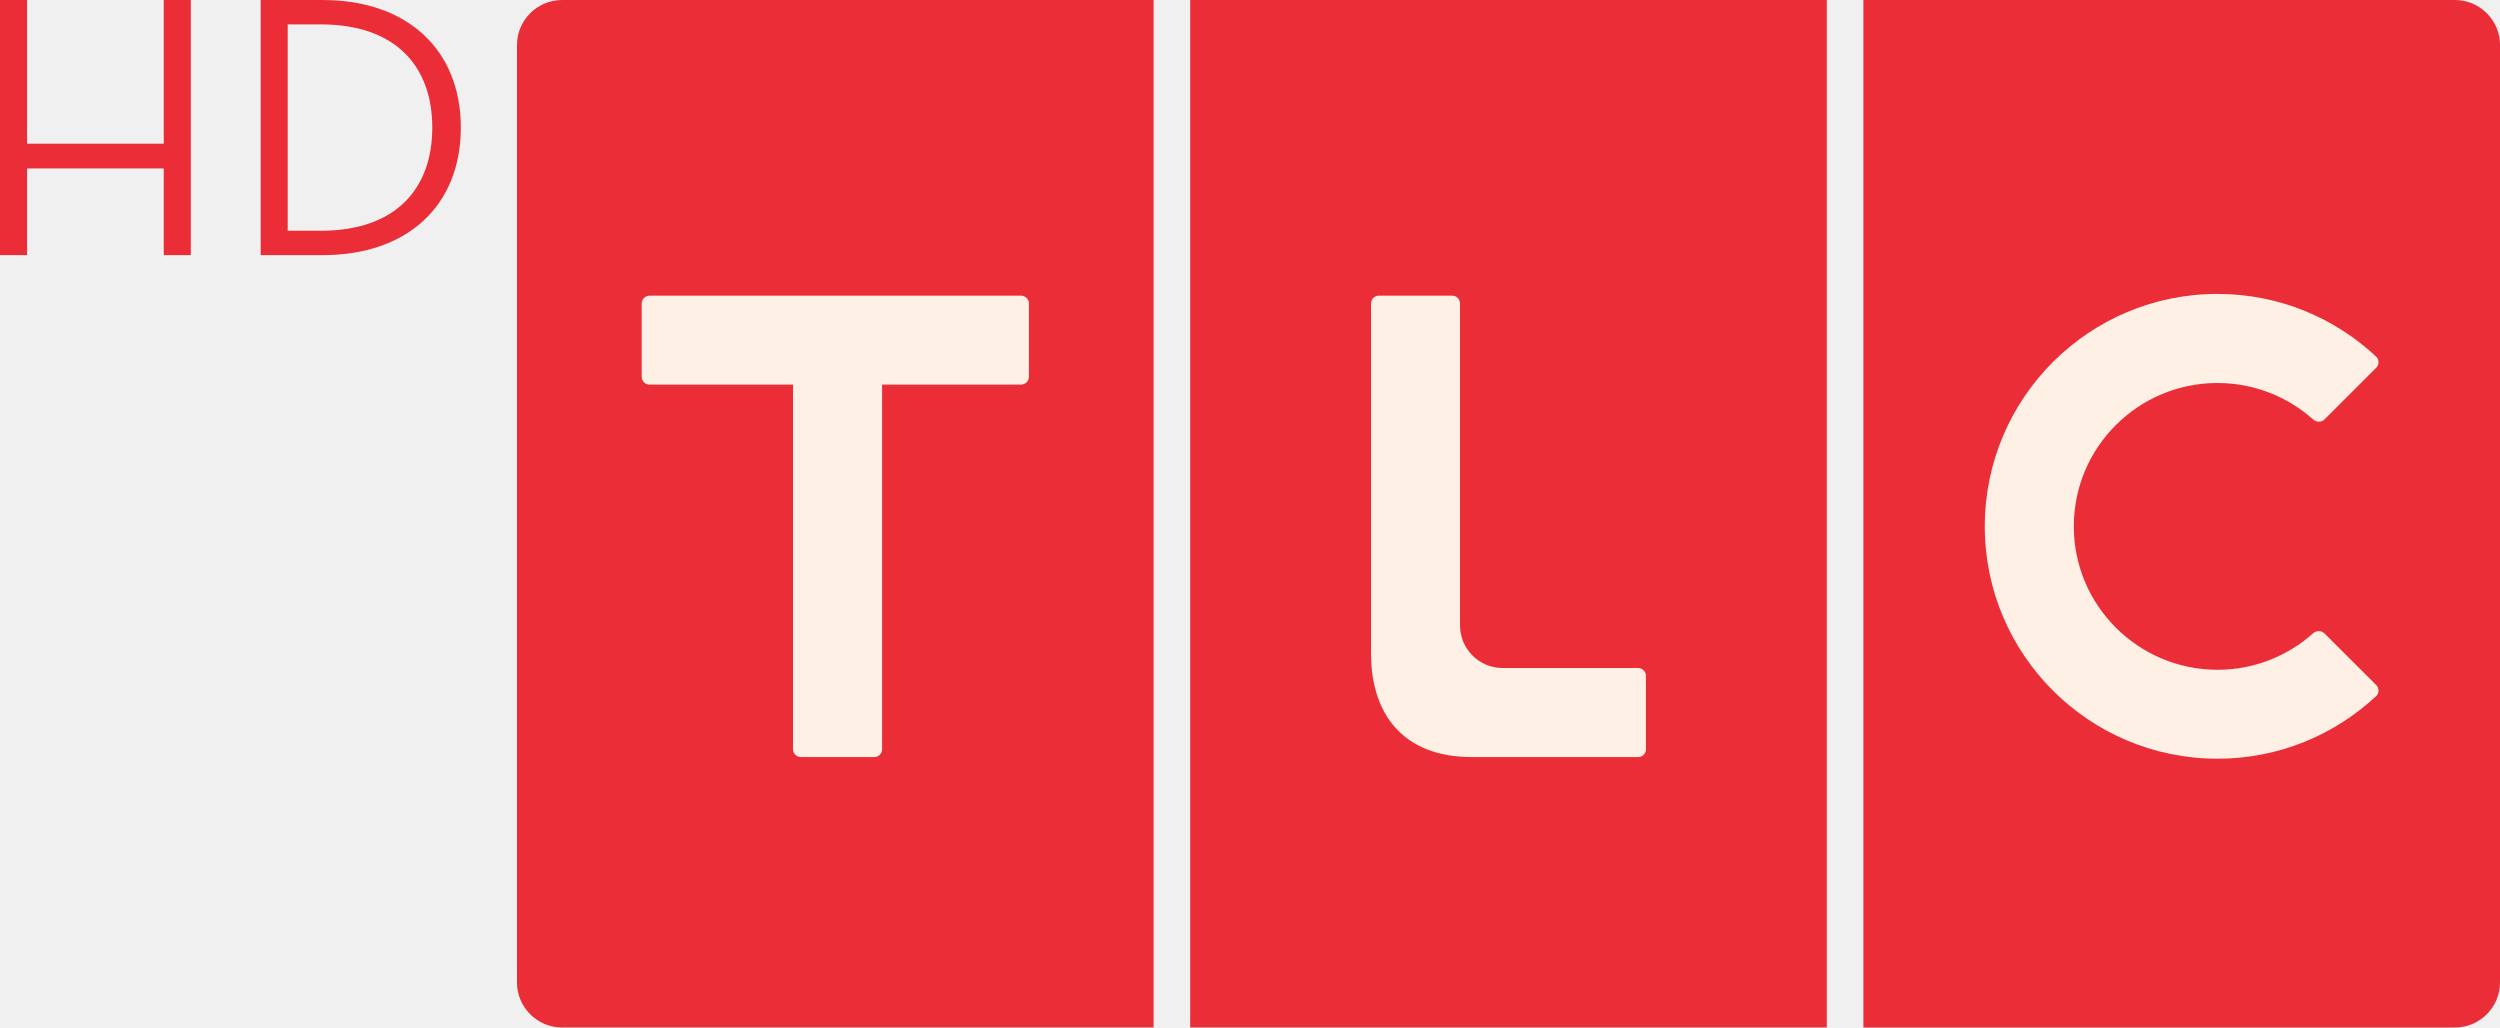
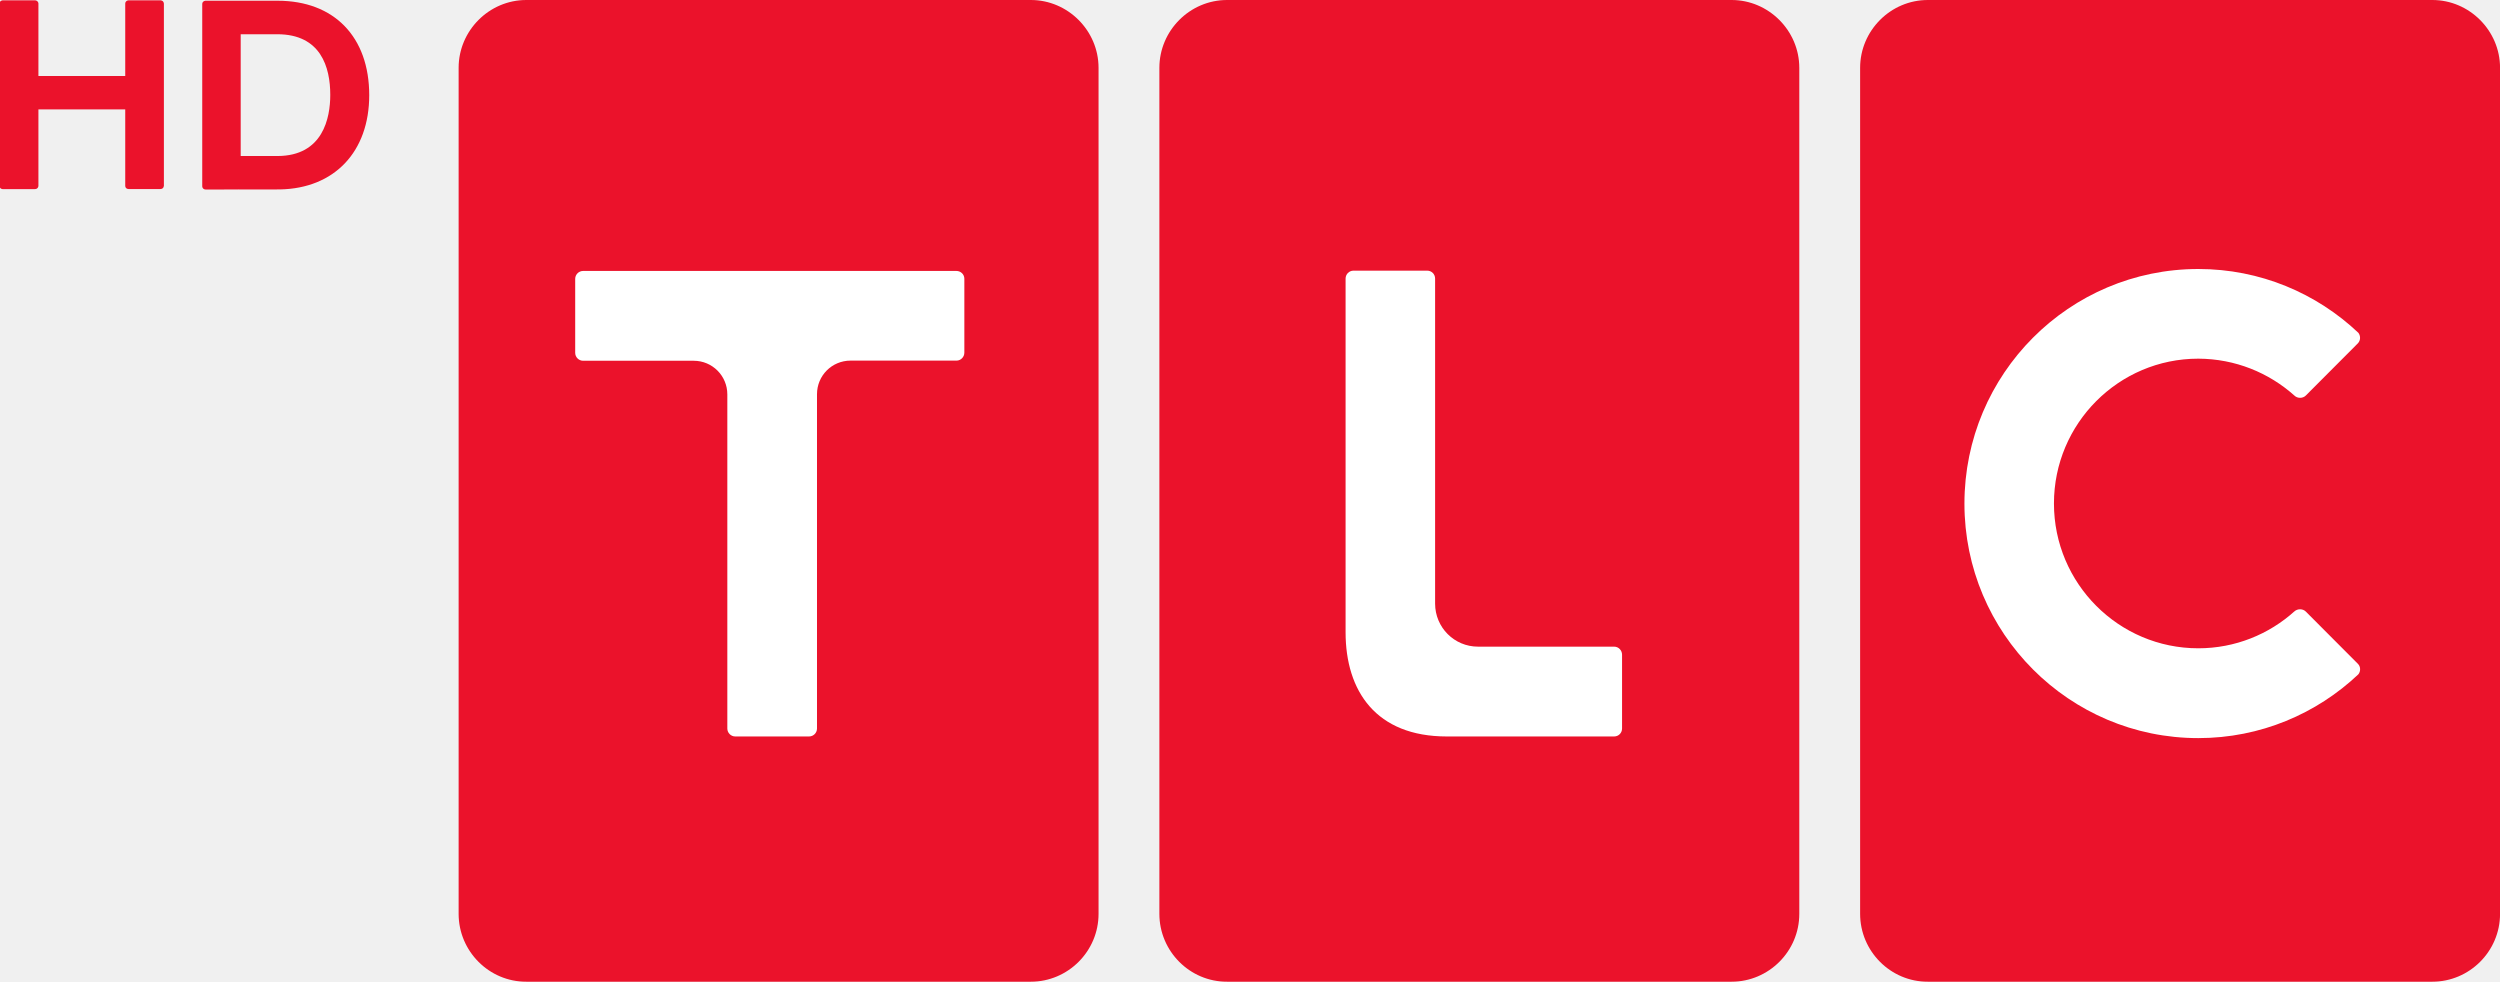
- <svg xmlns="http://www.w3.org/2000/svg" id="Layer_1" width="1166.2" height="479.31" enable-background="new 0 0 200 97.333" version="1.0" viewBox="0 0 1166.2 479.31" xml:space="preserve">
-   <g id="g2654" transform="matrix(.74053 0 0 .73981 1145.2 .0019766)">
-     <path id="path2656" d="m0 0h-372.66v647.88h372.65c15.61 0 28.38-12.771 28.38-28.38v-591.12c0-15.607-12.77-28.376-28.37-28.376" fill="#eb2d37" />
+ <svg xmlns="http://www.w3.org/2000/svg" id="Layer_1" width="1220.6" height="479.31" enable-background="new 0 0 200 97.333" version="1.0" viewBox="0 0 1220.6 479.31" xml:space="preserve">
+   <g id="g61828-2" transform="matrix(49.928 0 0 -46.342 -24213 10321)" fill="#eb122b">
+     <path id="path149841-5" d="m486.56 222.68c-1e-3 0.016-0.013 0.028-0.029 0.03h-0.319c-0.016-2e-3 -0.029-0.016-0.029-0.033v-0.764h-0.849v0.765c-1e-3 0.016-0.013 0.03-0.03 0.032h-0.321c-0.017-2e-3 -0.03-0.016-0.03-0.033v-1.923c0-0.018 0.015-0.033 0.033-0.033h0.314c0.019 0 0.033 0.015 0.034 0.033v0.807h0.848l1e-3 1e-3v-0.808c0-0.018 0.014-0.032 0.033-0.032h0.311c0.018 0 0.032 0.013 0.033 0.03 1e-3 1e-3 1e-3 2e-3 1e-3 2e-3v1.923c0 1e-3 0 2e-3 -1e-3 3e-3" />
+     <path id="path149845-0" d="m487.67 221.07h-0.358v1.283h0.358c0.426 0 0.518-0.347 0.518-0.639 0-0.24-0.069-0.644-0.518-0.644m-0.389-0.353c4e-3 1e-3 8e-3 2e-3 0.013 3e-3 -4e-3 -2e-3 -9e-3 -3e-3 -0.013-3e-3m0.392 1.989h-0.707c-0.017-2e-3 -0.03-0.016-0.03-0.033v-1.923c0-0.018 0.015-0.033 0.033-0.033 8e-3 0 0.719 0 0.726 1e-3 0.532 0.01 0.874 0.395 0.874 0.993 0 0.614-0.343 0.995-0.896 0.995" />
  </g>
-   <path id="path2666" d="m555.19 479.3h296.98v-479.3h-296.98z" fill="#eb2d37" />
-   <g id="g2684" transform="matrix(.74053 0 0 .73981 262.17 .0030866)">
-     <path id="path2686" d="m0 0c-15.607 0-28.376 12.769-28.376 28.376v591.12c0 15.607 12.769 28.376 28.376 28.376h372.66v-647.88z" fill="#eb2d37" />
-   </g>
-   <g id="g983" transform="translate(-165.38 865.5)">
-     <g id="g2660" transform="matrix(.74053 0 0 .73981 1244.4 -669.84)">
-       <path id="path2662" d="m0 0c-15.98-14.27-37.13-22.976-60.24-22.976-49.93 0-90.5 40.439-90.5 90.411 0 49.86 40.57 90.421 90.5 90.421 23.11 0 44.28-8.739 60.24-23.038l-0.05 0.095c1.98-1.901 5.29-1.901 7.2 0l32.71 32.658c1.69 1.779 1.77 4.617 0.23 6.512-26.15 24.645-61.48 39.84-100.33 39.84-80.957 0-146.59-65.649-146.59-146.49 0-80.968 65.637-146.58 146.59-146.58 38.85 0 74.11 15.168 100.33 39.892 1.54 1.967 1.46 4.749-0.23 6.539l-32.71 32.714c-1.91 1.895-5.22 1.895-7.2-0.055z" fill="#fff0e6" />
+   <g id="g846" transform="translate(223.92)">
+     <g id="g836" transform="matrix(.72965 0 0 .72965 0 .0002553)" fill="#eb122b">
+       <path id="path2-1" d="m851.8-3.4989e-4c24.8 0 45.3 20.5 45.3 45.4v566.1c0 25-20.4 45.4-45.3 45.4h-337.6c-24.9 0.1-45.3-20.4-45.3-45.4v-566.1c0-24.9 20.4-45.4 45.3-45.4z" />
+       <path id="path2-1-3" d="m382.9-3.4989e-4c24.8 0 45.3 20.5 45.3 45.4v566.1c0 25-20.4 45.4-45.3 45.4h-337.6c-24.9 0.1-45.3-20.4-45.3-45.4v-566.1c0-24.9 20.4-45.4 45.3-45.4z" />
+       <path id="path2-1-0" d="m1320.7-3.4989e-4c24.8 0 45.3 20.5 45.3 45.4v566.1c0 25-20.4 45.4-45.3 45.4h-337.6c-24.9 0.1-45.3-20.4-45.3-45.4v-566.1c0-24.9 20.4-45.4 45.3-45.4z" />
    </g>
-     <g id="g2678" transform="matrix(.74053 0 0 .73981 929.52 -512.35)">
-       <path id="path2680" d="m0 0h-104.84c-44.279 0-63.399-28.357-63.399-65.2v-220.84c0-2.693 2.223-4.893 4.944-4.893l46.174 3e-3c2.771-3e-3 4.944 2.203 4.944 4.89v203.02c0 14.852 12.026 26.889 26.9 26.889h85.28c2.804 5e-3 4.943 2.288 4.943 4.999l6e-3 46.147c-6e-3 2.748-2.145 4.987-4.949 4.987" fill="#fff0e6" />
-     </g>
-     <g id="g2698" transform="matrix(.74053 0 0 .73981 645.35 -689.74)">
-       <path id="path2700" d="m0 0c0 2.715-2.252 4.932-4.979 4.932l-87.495 0.011v229.89c0 2.749-2.217 4.944-4.941 4.944h-46.252c-2.724 0-4.944-2.195-4.944-4.944v-229.89h-90.357c-2.701 6e-3 -4.963-2.217-4.963-4.943l3e-3 -46.235c-3e-3 -2.696 2.259-4.907 4.96-4.904h233.99c2.727-3e-3 5.01 2.208 4.979 4.89z" fill="#fff0e6" />
-     </g>
-   </g>
-   <g id="g1033" transform="matrix(-1 0 0 1 -26.198 -4e-4)">
-     <path id="path2636-1" d="m-102.58 119.01v-40.429h63.767v40.429h12.612v-119.01h-12.612v67.032h-63.767v-67.032h-12.619v119.01z" fill="#eb2d37" />
-     <g id="g2648-8" transform="matrix(-.74053 0 0 .73981 -175.82 107.64)">
-       <path id="path2650-3" d="m0 0c47.55 0 70.26-26.732 70.26-65.057 0-38.324-22.71-65.056-70.26-65.056h-20.82v130.11zm-37.85-145.49h39.03c53.7 0 87.06 31.7 87.06 80.434s-33.12 80.435-87.06 80.435h-39.03z" fill="#eb2d37" />
+     <g id="g828" transform="matrix(.72965 0 0 .72965 0 .0002553)" fill="#fff">
+       <path id="path10-3" d="m338.4 236v-49.5c0-2.9-2.4-5.2-5.3-5.2h-249.8c-2.9 0-5.3 2.4-5.3 5.3v49.5c0 2.9 2.4 5.3 5.3 5.3h74c12.5 0 22.5 10.1 22.5 22.5v223.6c0 2.9 2.4 5.3 5.3 5.3h49.4c2.9 0 5.3-2.4 5.3-5.3v-223.7c0-12.5 10-22.5 22.5-22.5h70.9c2.8 0 5.2-2.4 5.2-5.3z" />
+       <path id="path10-7" d="m778.5 487.5v-49.4c0-2.9-2.3-5.4-5.3-5.4h-91.1c-15.9 0-28.7-12.9-28.7-28.8v-217.5c0-2.9-2.3-5.3-5.3-5.3h-49.3c-2.9 0-5.3 2.4-5.3 5.3v236.6c0 39.5 20.4 69.8 67.7 69.8h112c3 0 5.3-2.4 5.3-5.3z" />
+       <path id="path10-0" d="m1228.4 264.7c2 2 5.6 2 7.6 0l34.9-35c1.8-1.9 1.9-4.9 0.3-7-28-26.5-65.7-42.7-107.1-42.7-86.4 0-156.5 70.3-156.5 157 0 86.6 70.1 156.9 156.5 156.9 41.5 0 79.2-16.3 107.1-42.7 1.6-2 1.6-5.1-0.3-7l-34.9-35c-2-2-5.6-2-7.7 0l0.1-0.1c-17 15.3-39.6 24.7-64.3 24.7-53.3 0-96.6-43.4-96.6-96.9s43.3-96.9 96.6-96.9c24.7 0.1 47.2 9.4 64.3 24.7z" />
    </g>
  </g>
</svg>
